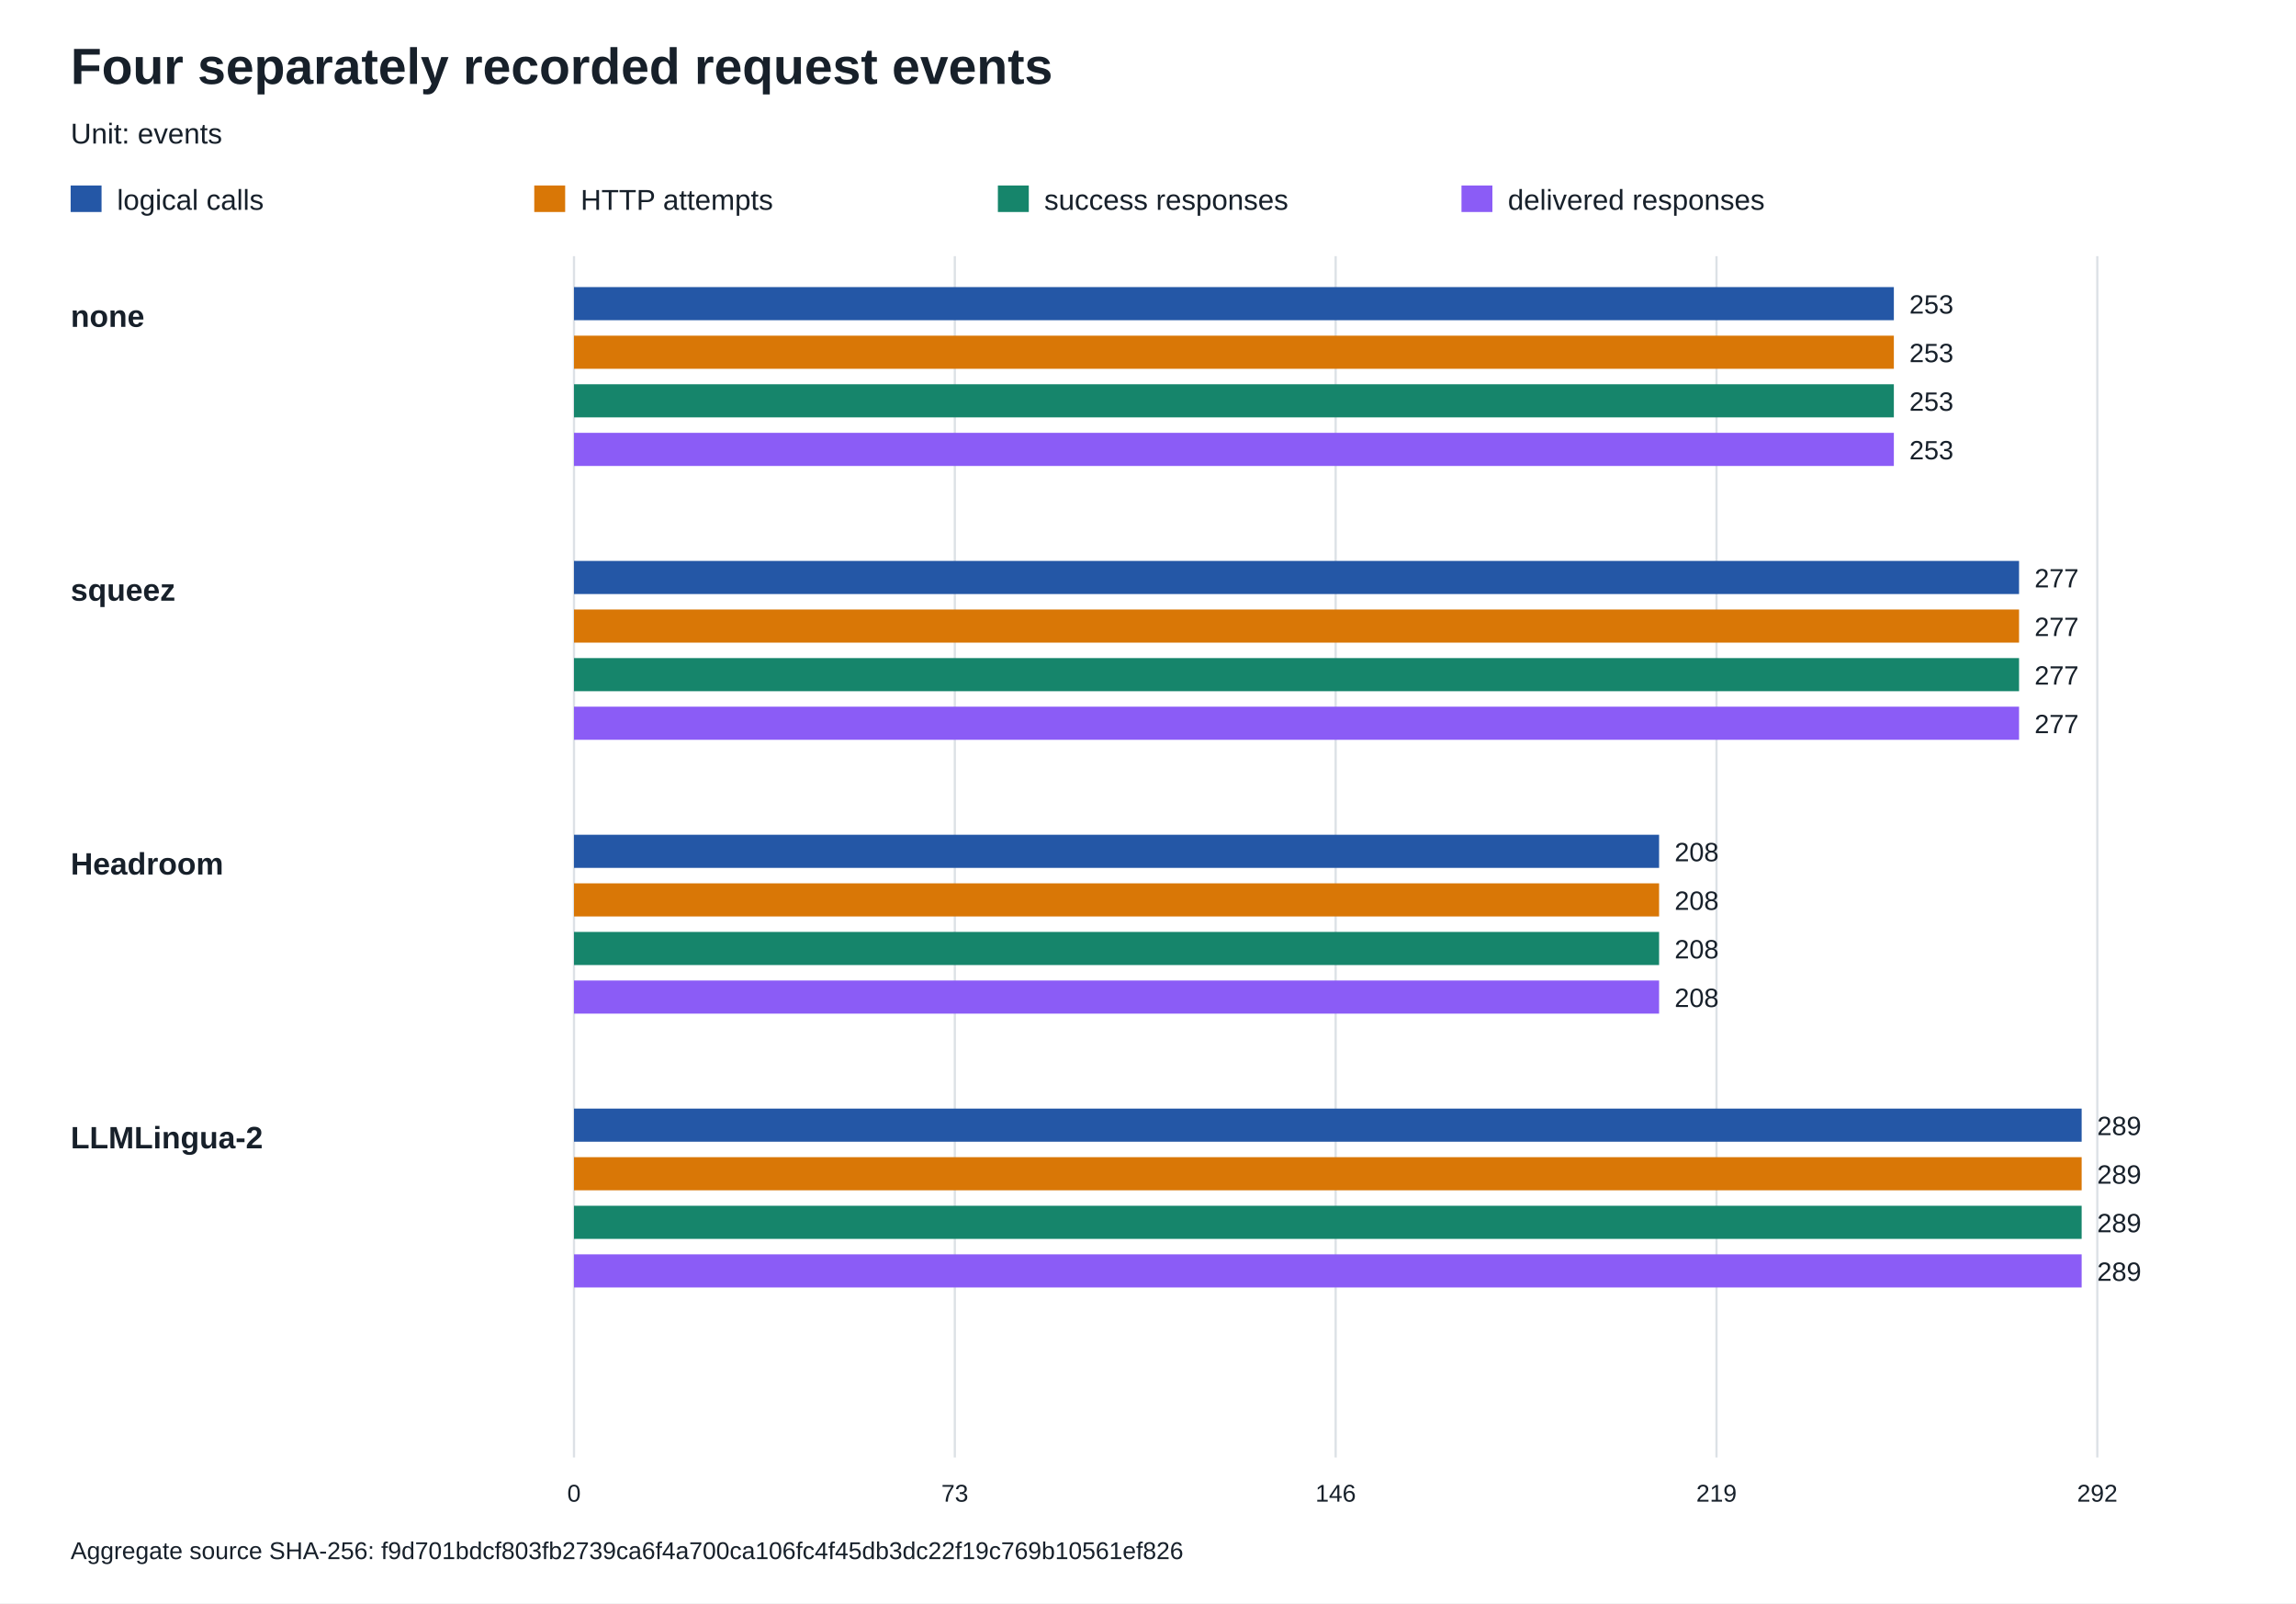
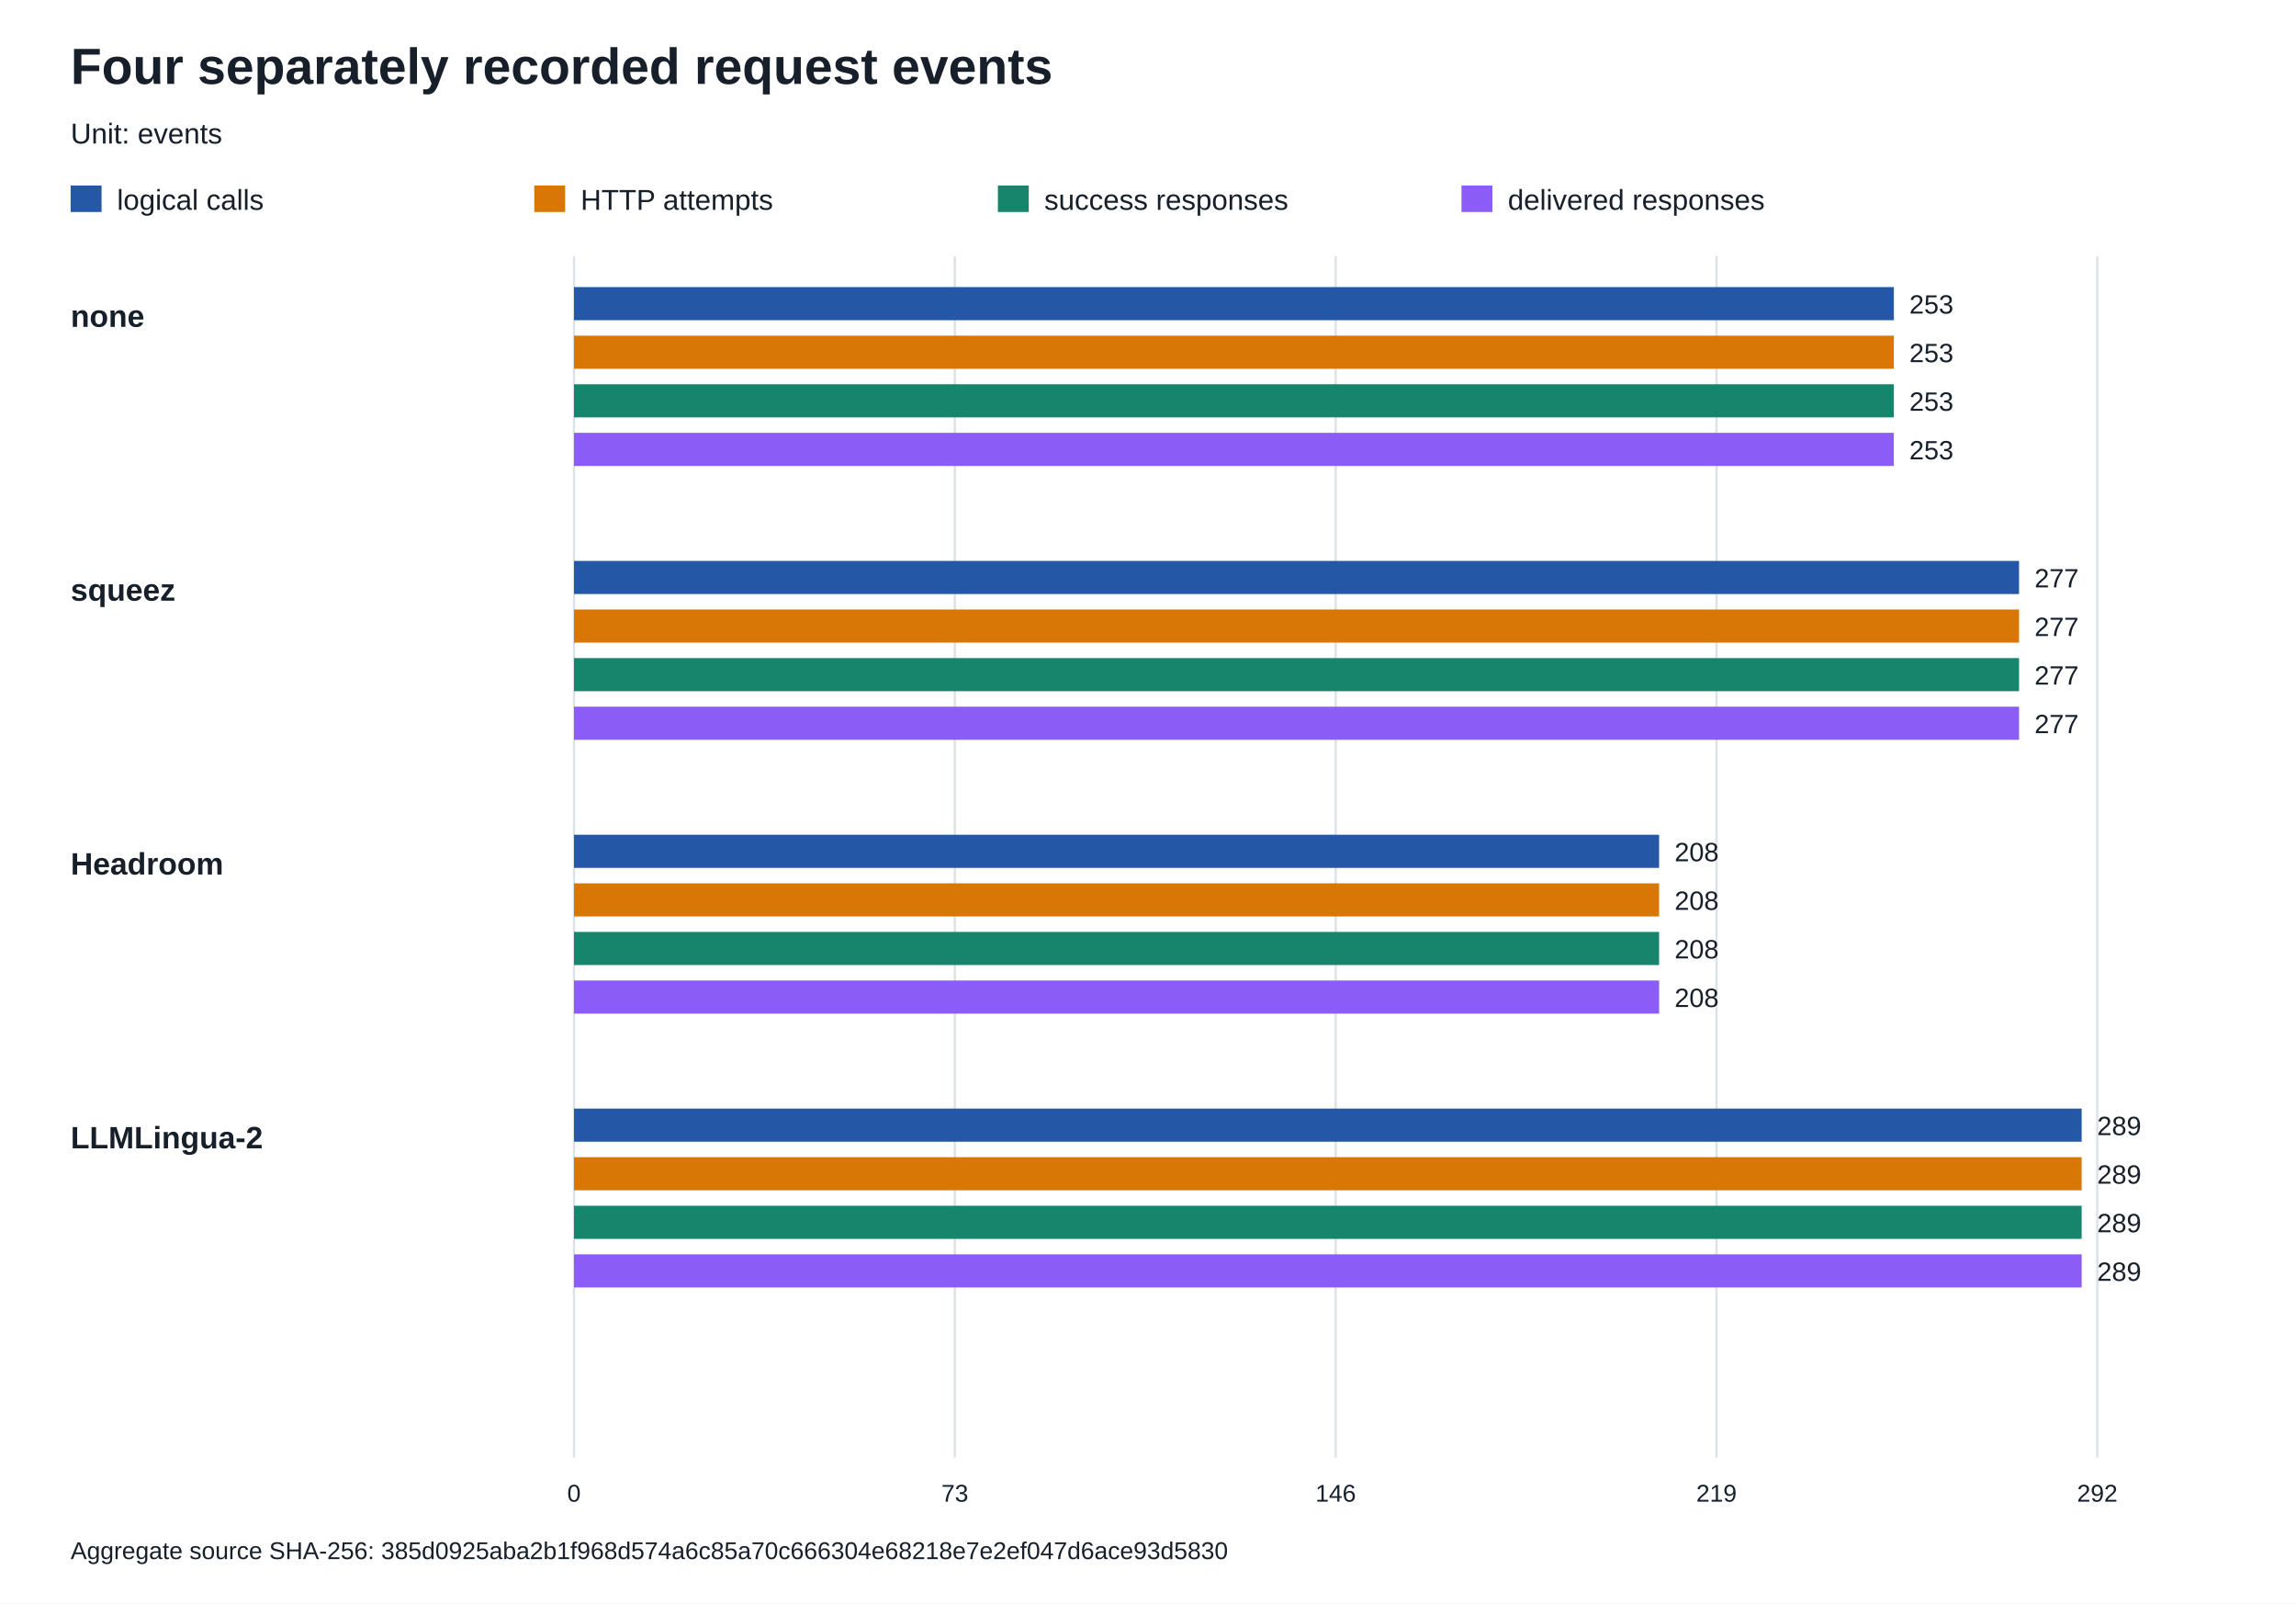
<svg xmlns="http://www.w3.org/2000/svg" width="1040" height="726" viewBox="0 0 1040 726" role="img" aria-labelledby="title desc">
  <rect width="100%" height="100%" fill="#ffffff" />
  <g font-family="Arial, sans-serif" font-variant-numeric="tabular-nums" fill="#17202a">
    <text x="32" y="38" font-size="23" font-weight="600">Four separately recorded request events</text>
    <text x="32" y="65" font-size="13">Unit: events</text>
    <rect x="32" y="84" width="14" height="12" fill="#2457a6" />
    <text x="53" y="95" font-size="13">logical calls</text>
    <rect x="242" y="84" width="14" height="12" fill="#d97706" />
    <text x="263" y="95" font-size="13">HTTP attempts</text>
    <rect x="452" y="84" width="14" height="12" fill="#16856b" />
    <text x="473" y="95" font-size="13">success responses</text>
    <rect x="662" y="84" width="14" height="12" fill="#8b5cf6" />
    <text x="683" y="95" font-size="13">delivered responses</text>
    <path d="M260.00,116 V660" stroke="#dce1e6" />
    <text x="260.00" y="680" text-anchor="middle" font-size="11">0</text>
    <path d="M432.50,116 V660" stroke="#dce1e6" />
    <text x="432.50" y="680" text-anchor="middle" font-size="11">73</text>
    <path d="M605.00,116 V660" stroke="#dce1e6" />
    <text x="605.00" y="680" text-anchor="middle" font-size="11">146</text>
    <path d="M777.50,116 V660" stroke="#dce1e6" />
    <text x="777.50" y="680" text-anchor="middle" font-size="11">219</text>
    <path d="M950.00,116 V660" stroke="#dce1e6" />
    <text x="950.00" y="680" text-anchor="middle" font-size="11">292</text>
    <text x="32" y="148" font-size="14" font-weight="600">none</text>
    <rect x="260" y="130" width="597.842" height="15" fill="#2457a6" />
    <text x="864.842" y="142" font-size="12">253</text>
    <rect x="260" y="152" width="597.842" height="15" fill="#d97706" />
    <text x="864.842" y="164" font-size="12">253</text>
    <rect x="260" y="174" width="597.842" height="15" fill="#16856b" />
    <text x="864.842" y="186" font-size="12">253</text>
    <rect x="260" y="196" width="597.842" height="15" fill="#8b5cf6" />
    <text x="864.842" y="208" font-size="12">253</text>
    <text x="32" y="272" font-size="14" font-weight="600">squeez</text>
    <rect x="260" y="254" width="654.555" height="15" fill="#2457a6" />
    <text x="921.555" y="266" font-size="12">277</text>
    <rect x="260" y="276" width="654.555" height="15" fill="#d97706" />
    <text x="921.555" y="288" font-size="12">277</text>
    <rect x="260" y="298" width="654.555" height="15" fill="#16856b" />
    <text x="921.555" y="310" font-size="12">277</text>
    <rect x="260" y="320" width="654.555" height="15" fill="#8b5cf6" />
    <text x="921.555" y="332" font-size="12">277</text>
    <text x="32" y="396" font-size="14" font-weight="600">Headroom</text>
    <rect x="260" y="378" width="491.507" height="15" fill="#2457a6" />
    <text x="758.507" y="390" font-size="12">208</text>
    <rect x="260" y="400" width="491.507" height="15" fill="#d97706" />
    <text x="758.507" y="412" font-size="12">208</text>
    <rect x="260" y="422" width="491.507" height="15" fill="#16856b" />
    <text x="758.507" y="434" font-size="12">208</text>
    <rect x="260" y="444" width="491.507" height="15" fill="#8b5cf6" />
    <text x="758.507" y="456" font-size="12">208</text>
    <text x="32" y="520" font-size="14" font-weight="600">LLMLingua-2</text>
    <rect x="260" y="502" width="682.911" height="15" fill="#2457a6" />
    <text x="949.911" y="514" font-size="12">289</text>
    <rect x="260" y="524" width="682.911" height="15" fill="#d97706" />
    <text x="949.911" y="536" font-size="12">289</text>
    <rect x="260" y="546" width="682.911" height="15" fill="#16856b" />
    <text x="949.911" y="558" font-size="12">289</text>
    <rect x="260" y="568" width="682.911" height="15" fill="#8b5cf6" />
    <text x="949.911" y="580" font-size="12">289</text>
-     <text x="32" y="706" font-size="11">Aggregate source SHA-256: f9d701bdcf803fb2739ca6f4a700ca106fc4f45db3dc22f19c769b10561ef826</text>
+     <text x="32" y="706" font-size="11">Aggregate source SHA-256: 385d0925aba2b1f968d574a6c85a70c666304e68218e7e2ef047d6ace93d5830</text>
  </g>
</svg>
